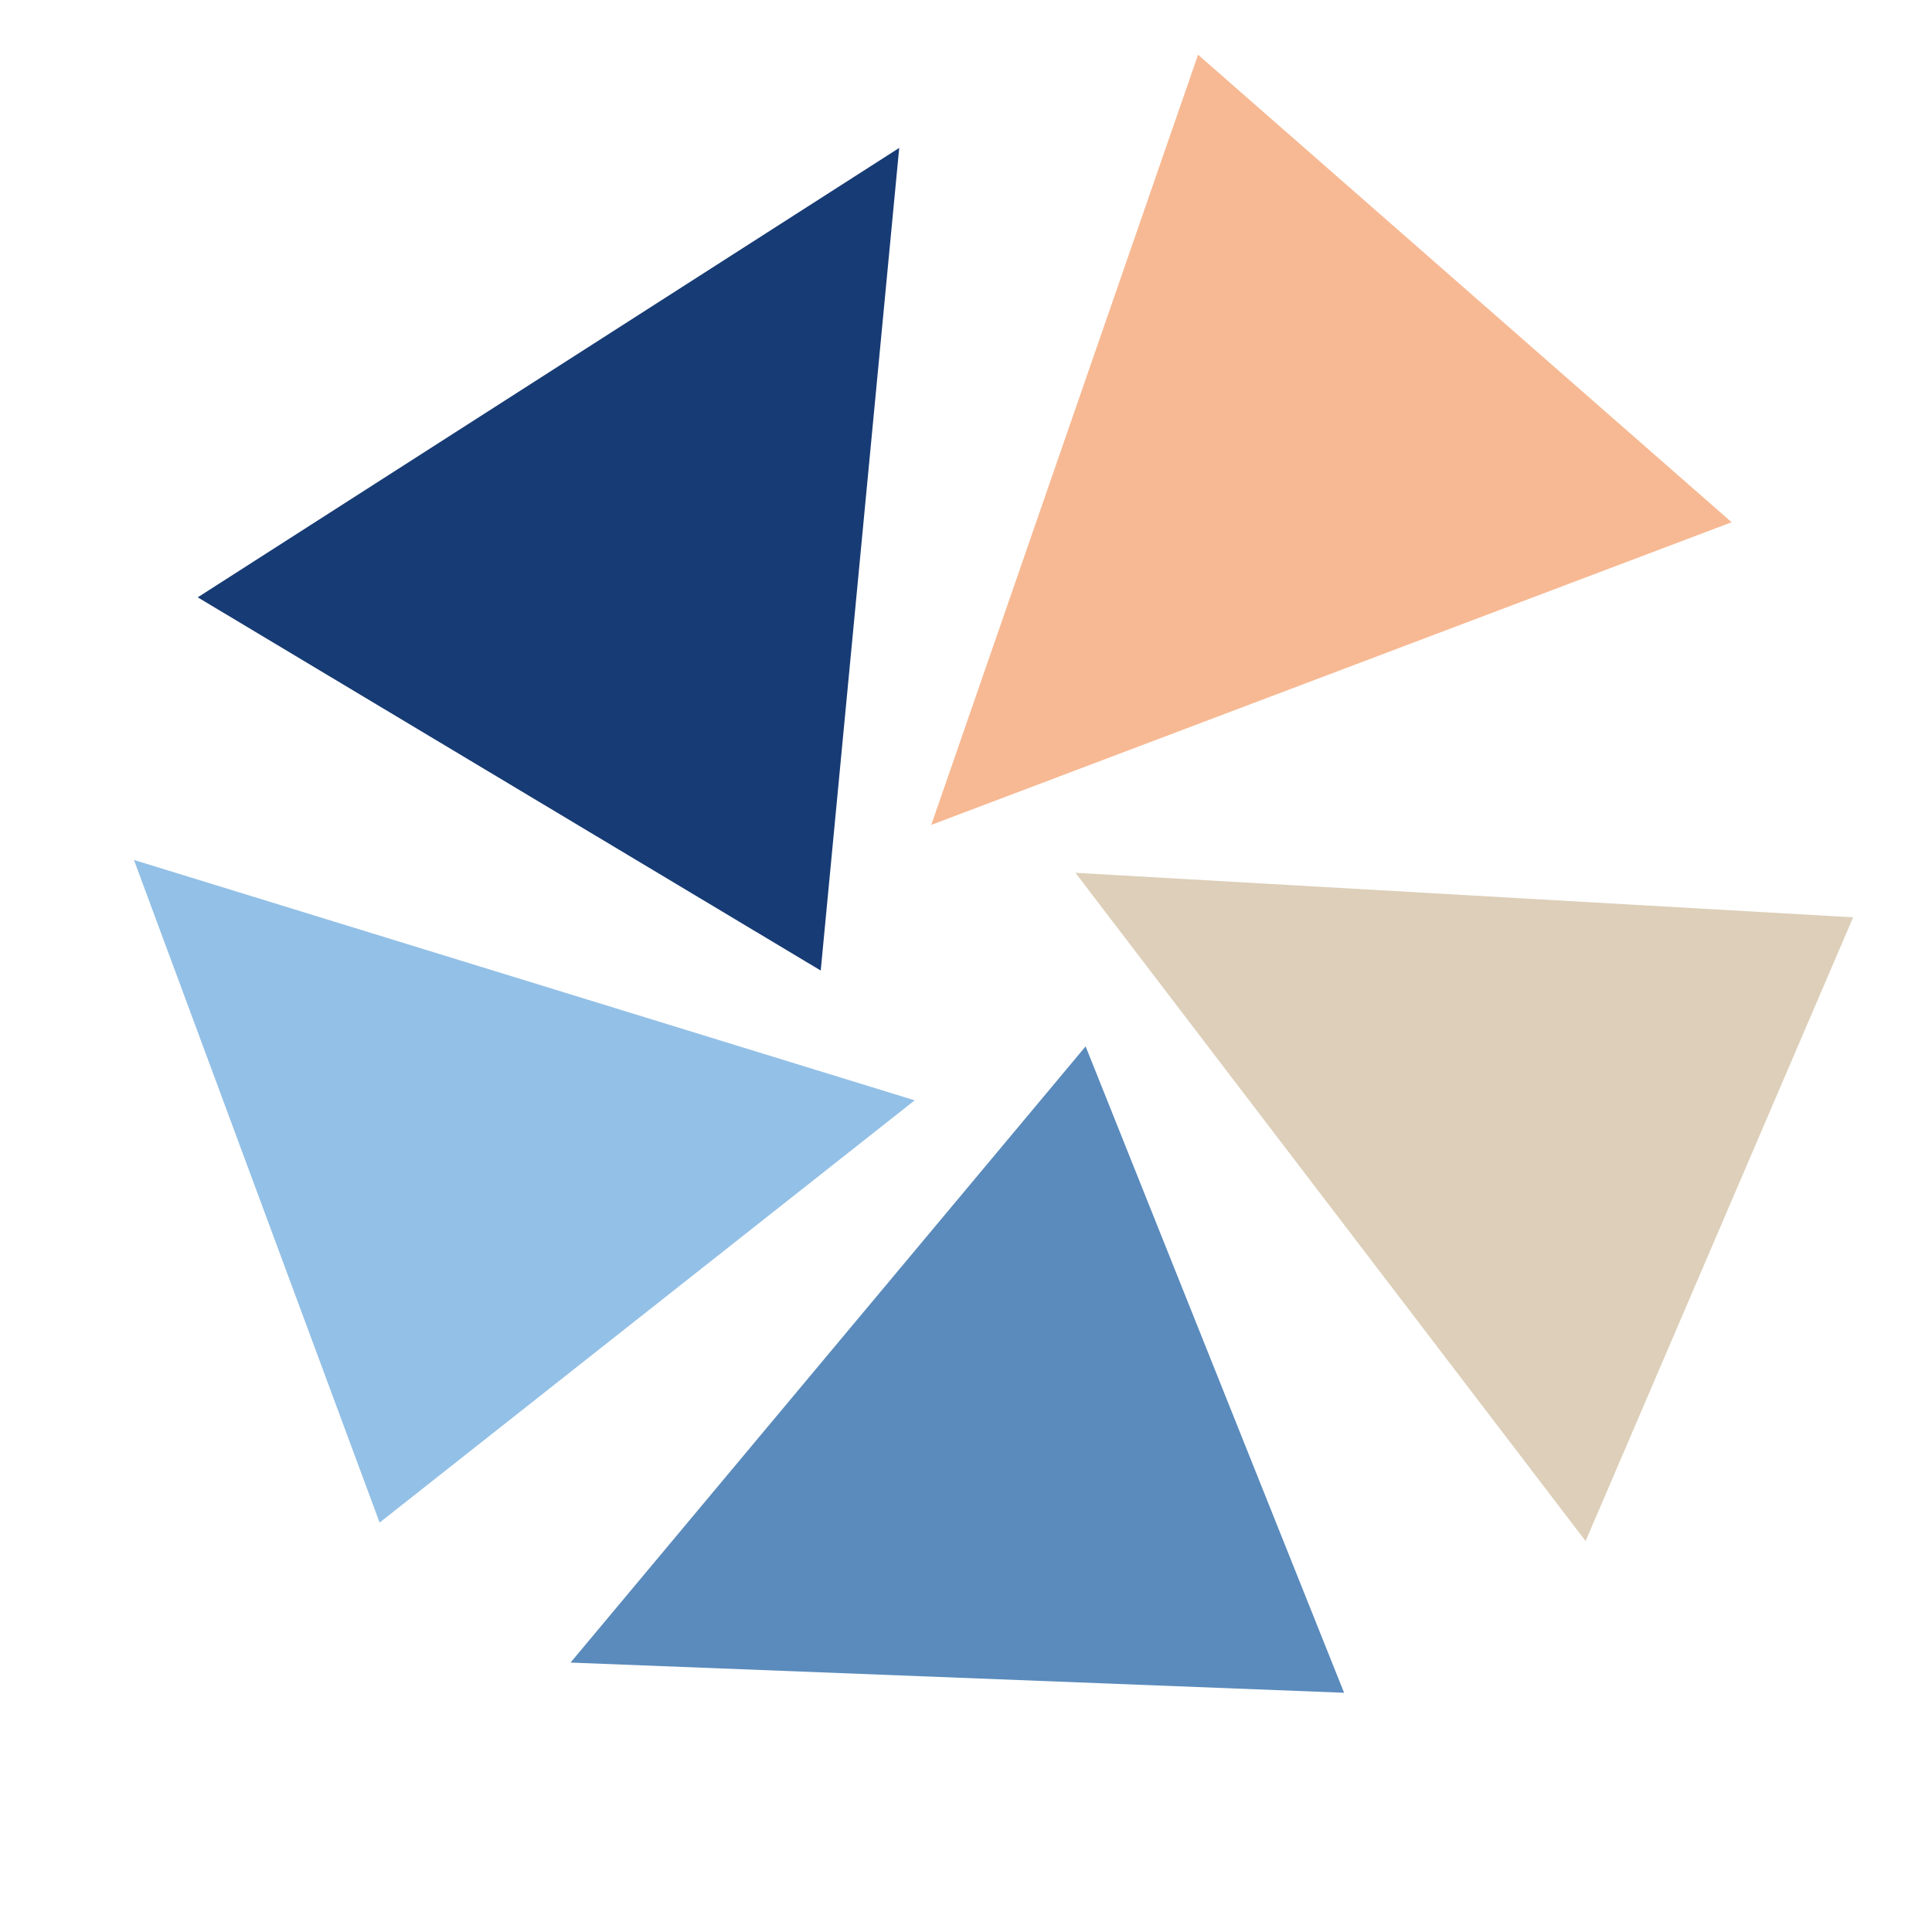
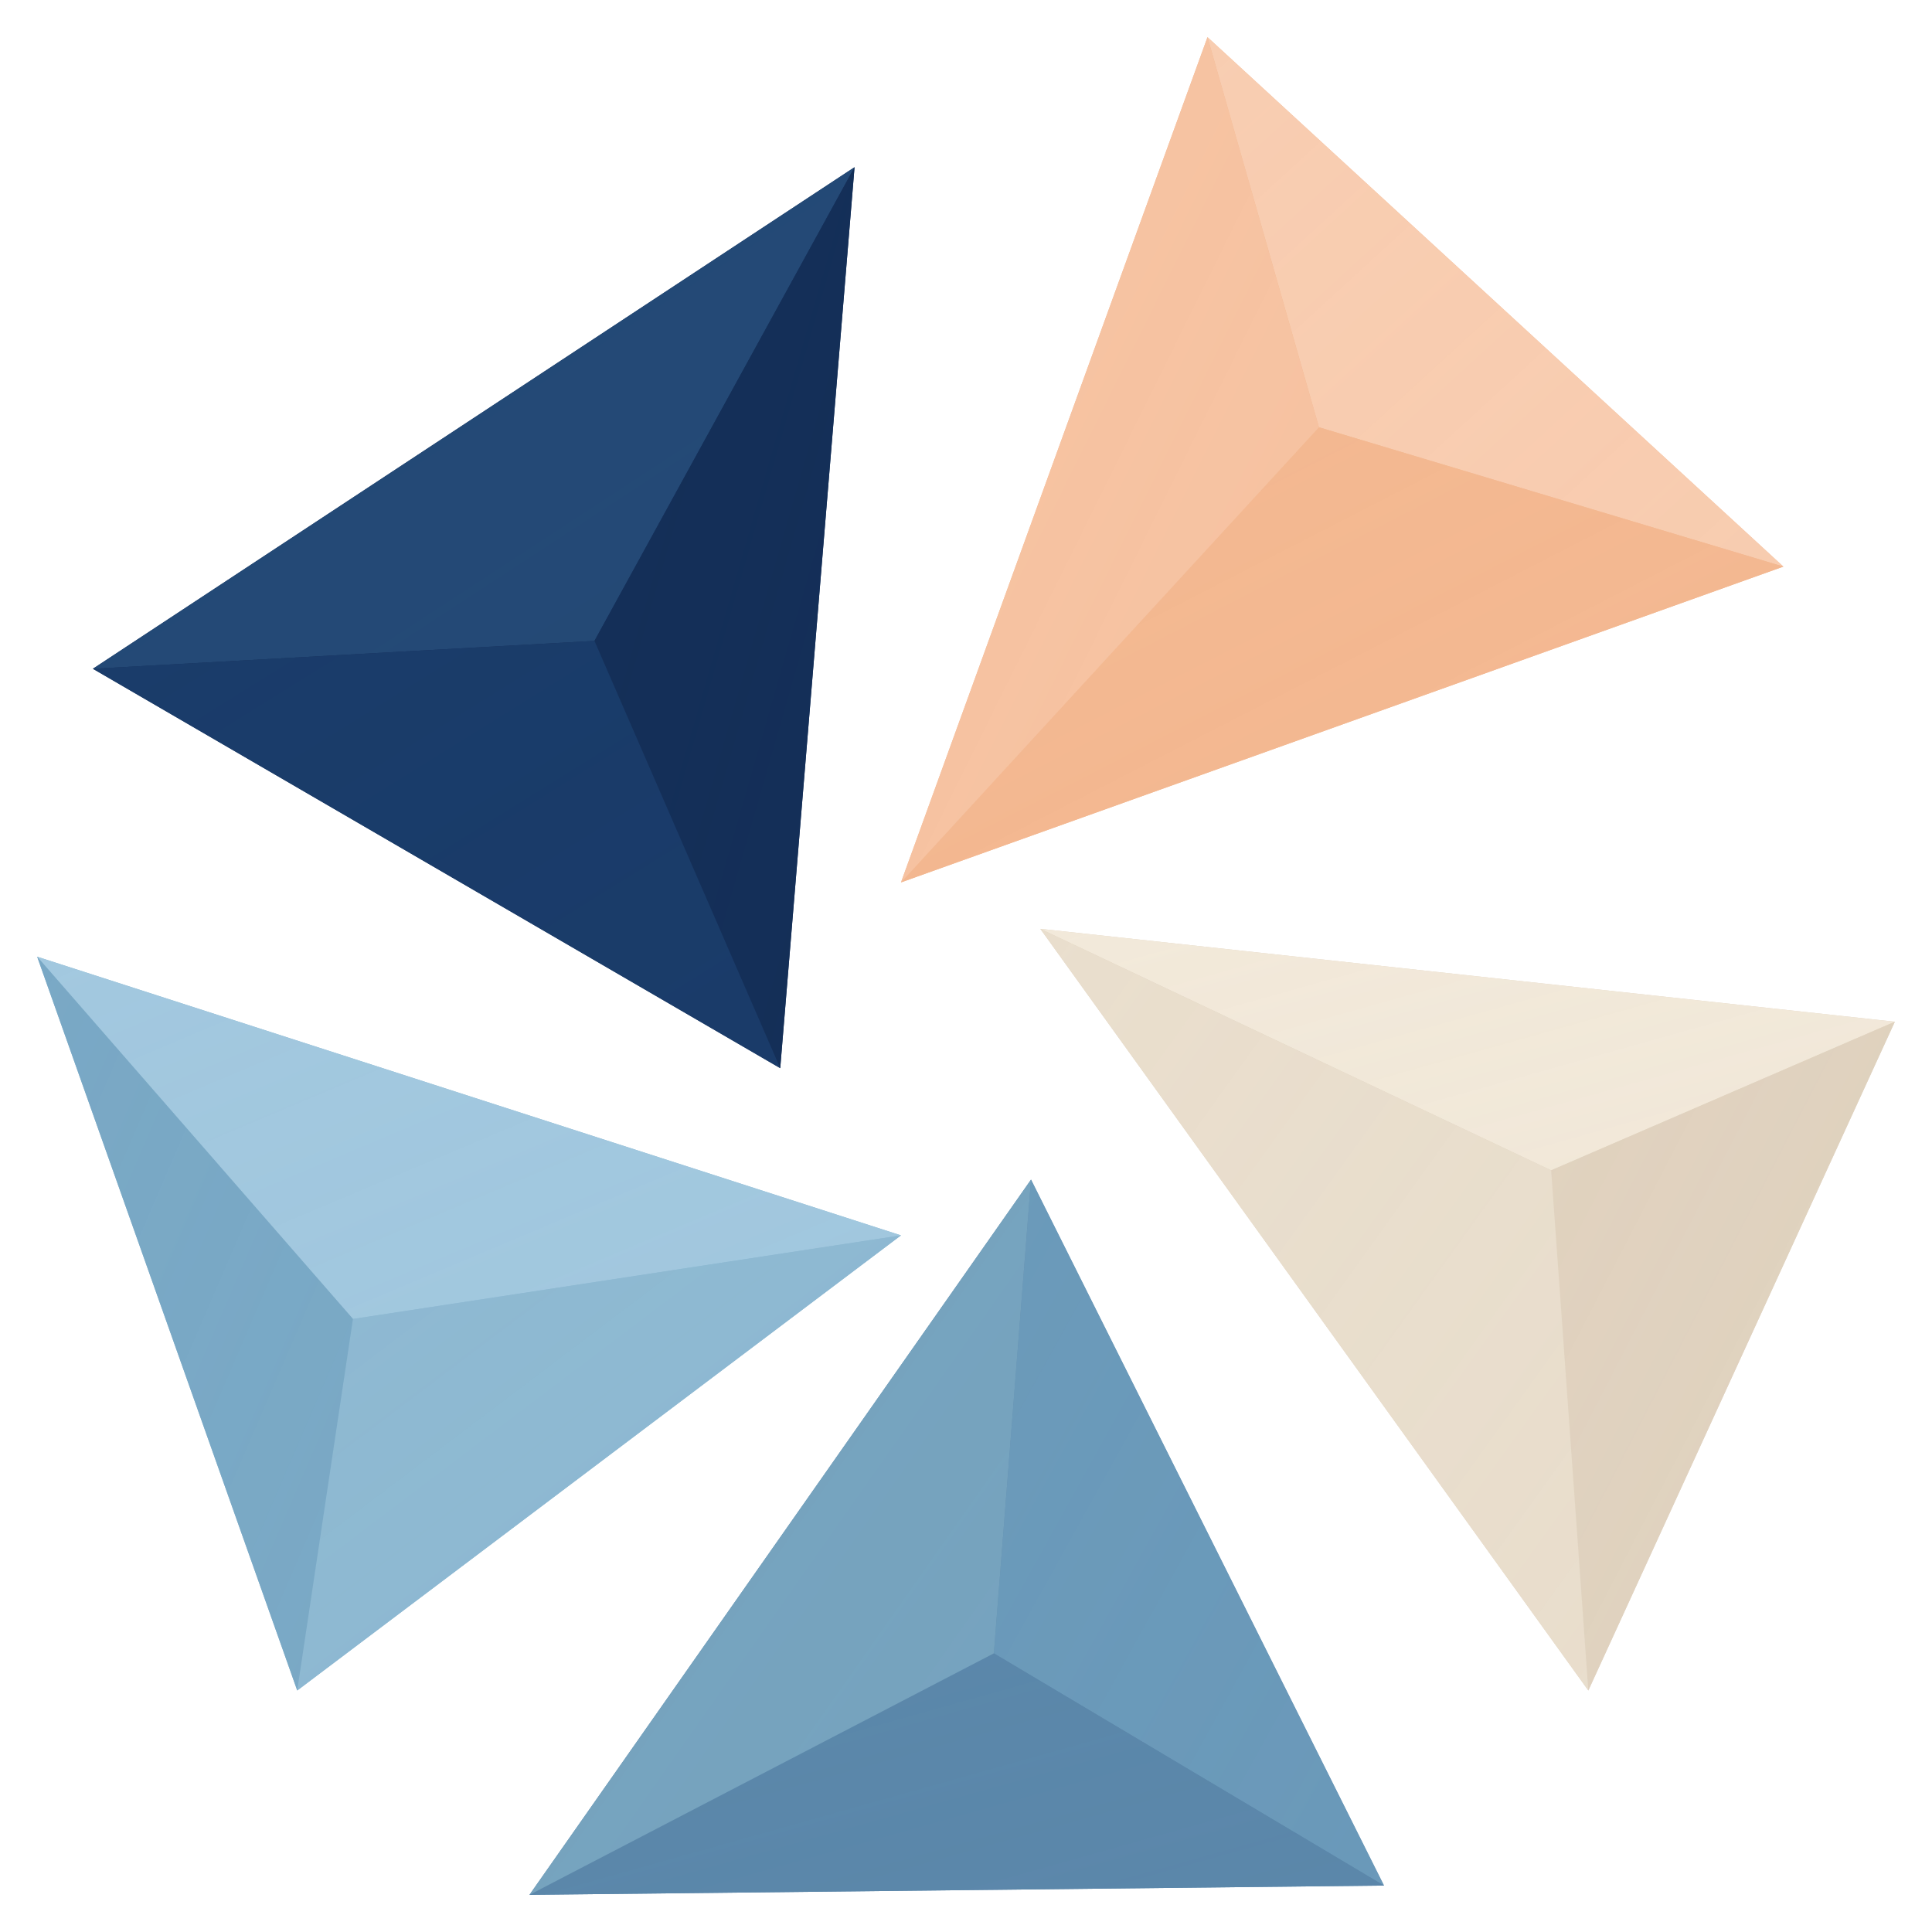
- <svg xmlns="http://www.w3.org/2000/svg" viewBox="0 0 512 512">
-   <path fill="#f7b993" d="M458.9 138.4L317.5 14.5L246.8 218.6Z" />
-   <path fill="#173b74" d="M52.4 158.3L217.5 257.2L238.3 39.2Z" />
-   <path fill="#ddcfb9" d="M491.1 243.1L285.0 231.3L420.2 408.4Z" />
-   <path fill="#93c0e6" d="M242.4 291.6L35.5 227.9L100.6 403.5Z" />
-   <path fill="#5a8bbc" d="M151.2 440.6L356.2 448.6L287.7 277.3Z" />
+ <svg xmlns="http://www.w3.org/2000/svg" viewBox="26 17 208 208" role="img" aria-labelledby="title">
+   <defs>
+     <linearGradient id="navy-0" x1="0" y1="0" x2="1" y2="1">
+       <stop stop-color="#244A77" />
+       <stop offset="1" stop-color="#244A77" stop-opacity=".95" />
+     </linearGradient>
+     <linearGradient id="navy-1" x1="0" y1="0" x2="1" y2="1">
+       <stop stop-color="#142F58" />
+       <stop offset="1" stop-color="#142F58" stop-opacity=".95" />
+     </linearGradient>
+     <linearGradient id="navy-2" x1="0" y1="0" x2="1" y2="1">
+       <stop stop-color="#1A3C6A" />
+       <stop offset="1" stop-color="#1A3C6A" stop-opacity=".95" />
+     </linearGradient>
+     <clipPath id="clip-navy">
+       <polygon points="36,89 118,35 110,132" />
+     </clipPath>
+     <linearGradient id="apricot-0" x1="0" y1="0" x2="1" y2="1">
+       <stop stop-color="#F8CDB1" />
+       <stop offset="1" stop-color="#F8CDB1" stop-opacity=".95" />
+     </linearGradient>
+     <linearGradient id="apricot-1" x1="0" y1="0" x2="1" y2="1">
+       <stop stop-color="#F3B891" />
+       <stop offset="1" stop-color="#F3B891" stop-opacity=".95" />
+     </linearGradient>
+     <linearGradient id="apricot-2" x1="0" y1="0" x2="1" y2="1">
+       <stop stop-color="#F6C3A2" />
+       <stop offset="1" stop-color="#F6C3A2" stop-opacity=".95" />
+     </linearGradient>
+     <clipPath id="clip-apricot">
+       <polygon points="156,21 218,78 123,112" />
+     </clipPath>
+     <linearGradient id="ivory-0" x1="0" y1="0" x2="1" y2="1">
+       <stop stop-color="#F2E9DA" />
+       <stop offset="1" stop-color="#F2E9DA" stop-opacity=".95" />
+     </linearGradient>
+     <linearGradient id="ivory-1" x1="0" y1="0" x2="1" y2="1">
+       <stop stop-color="#E0D2BF" />
+       <stop offset="1" stop-color="#E0D2BF" stop-opacity=".95" />
+     </linearGradient>
+     <linearGradient id="ivory-2" x1="0" y1="0" x2="1" y2="1">
+       <stop stop-color="#E9DECD" />
+       <stop offset="1" stop-color="#E9DECD" stop-opacity=".95" />
+     </linearGradient>
+     <clipPath id="clip-ivory">
+       <polygon points="138,117 230,127 197,199" />
+     </clipPath>
+     <linearGradient id="dusty-0" x1="0" y1="0" x2="1" y2="1">
+       <stop stop-color="#6B9ABA" />
+       <stop offset="1" stop-color="#6B9ABA" stop-opacity=".95" />
+     </linearGradient>
+     <linearGradient id="dusty-1" x1="0" y1="0" x2="1" y2="1">
+       <stop stop-color="#5B87AA" />
+       <stop offset="1" stop-color="#5B87AA" stop-opacity=".95" />
+     </linearGradient>
+     <linearGradient id="dusty-2" x1="0" y1="0" x2="1" y2="1">
+       <stop stop-color="#77A4BF" />
+       <stop offset="1" stop-color="#77A4BF" stop-opacity=".95" />
+     </linearGradient>
+     <clipPath id="clip-dusty">
+       <polygon points="137,144 175,220 83,221" />
+     </clipPath>
+     <linearGradient id="light-0" x1="0" y1="0" x2="1" y2="1">
+       <stop stop-color="#A2C8DF" />
+       <stop offset="1" stop-color="#A2C8DF" stop-opacity=".95" />
+     </linearGradient>
+     <linearGradient id="light-1" x1="0" y1="0" x2="1" y2="1">
+       <stop stop-color="#8EB9D2" />
+       <stop offset="1" stop-color="#8EB9D2" stop-opacity=".95" />
+     </linearGradient>
+     <linearGradient id="light-2" x1="0" y1="0" x2="1" y2="1">
+       <stop stop-color="#79A8C5" />
+       <stop offset="1" stop-color="#79A8C5" stop-opacity=".95" />
+     </linearGradient>
+     <clipPath id="clip-light">
+       <polygon points="30,120 123,150 58,199" />
+     </clipPath>
+   </defs>
+   <g id="piece-navy" clip-path="url(#clip-navy)">
+     <polygon points="36,89 118,35 110,132" fill="#142F58" />
+     <polygon points="36,89 118,35 90,86" fill="url(#navy-0)" />
+     <polygon points="118,35 110,132 90,86" fill="url(#navy-1)" />
+     <polygon points="110,132 36,89 90,86" fill="url(#navy-2)" />
+   </g>
+   <g id="piece-apricot" clip-path="url(#clip-apricot)">
+     <polygon points="156,21 218,78 123,112" fill="#F3B891" />
+     <polygon points="156,21 218,78 168,63" fill="url(#apricot-0)" />
+     <polygon points="218,78 123,112 168,63" fill="url(#apricot-1)" />
+     <polygon points="123,112 156,21 168,63" fill="url(#apricot-2)" />
+   </g>
+   <g id="piece-ivory" clip-path="url(#clip-ivory)">
+     <polygon points="138,117 230,127 197,199" fill="#E0D2BF" />
+     <polygon points="138,117 230,127 193,143" fill="url(#ivory-0)" />
+     <polygon points="230,127 197,199 193,143" fill="url(#ivory-1)" />
+     <polygon points="197,199 138,117 193,143" fill="url(#ivory-2)" />
+   </g>
+   <g id="piece-dusty" clip-path="url(#clip-dusty)">
+     <polygon points="137,144 175,220 83,221" fill="#5B87AA" />
+     <polygon points="137,144 175,220 133,195" fill="url(#dusty-0)" />
+     <polygon points="175,220 83,221 133,195" fill="url(#dusty-1)" />
+     <polygon points="83,221 137,144 133,195" fill="url(#dusty-2)" />
+   </g>
+   <g id="piece-light" clip-path="url(#clip-light)">
+     <polygon points="30,120 123,150 58,199" fill="#8EB9D2" />
+     <polygon points="30,120 123,150 64,159" fill="url(#light-0)" />
+     <polygon points="123,150 58,199 64,159" fill="url(#light-1)" />
+     <polygon points="58,199 30,120 64,159" fill="url(#light-2)" />
+   </g>
</svg>
